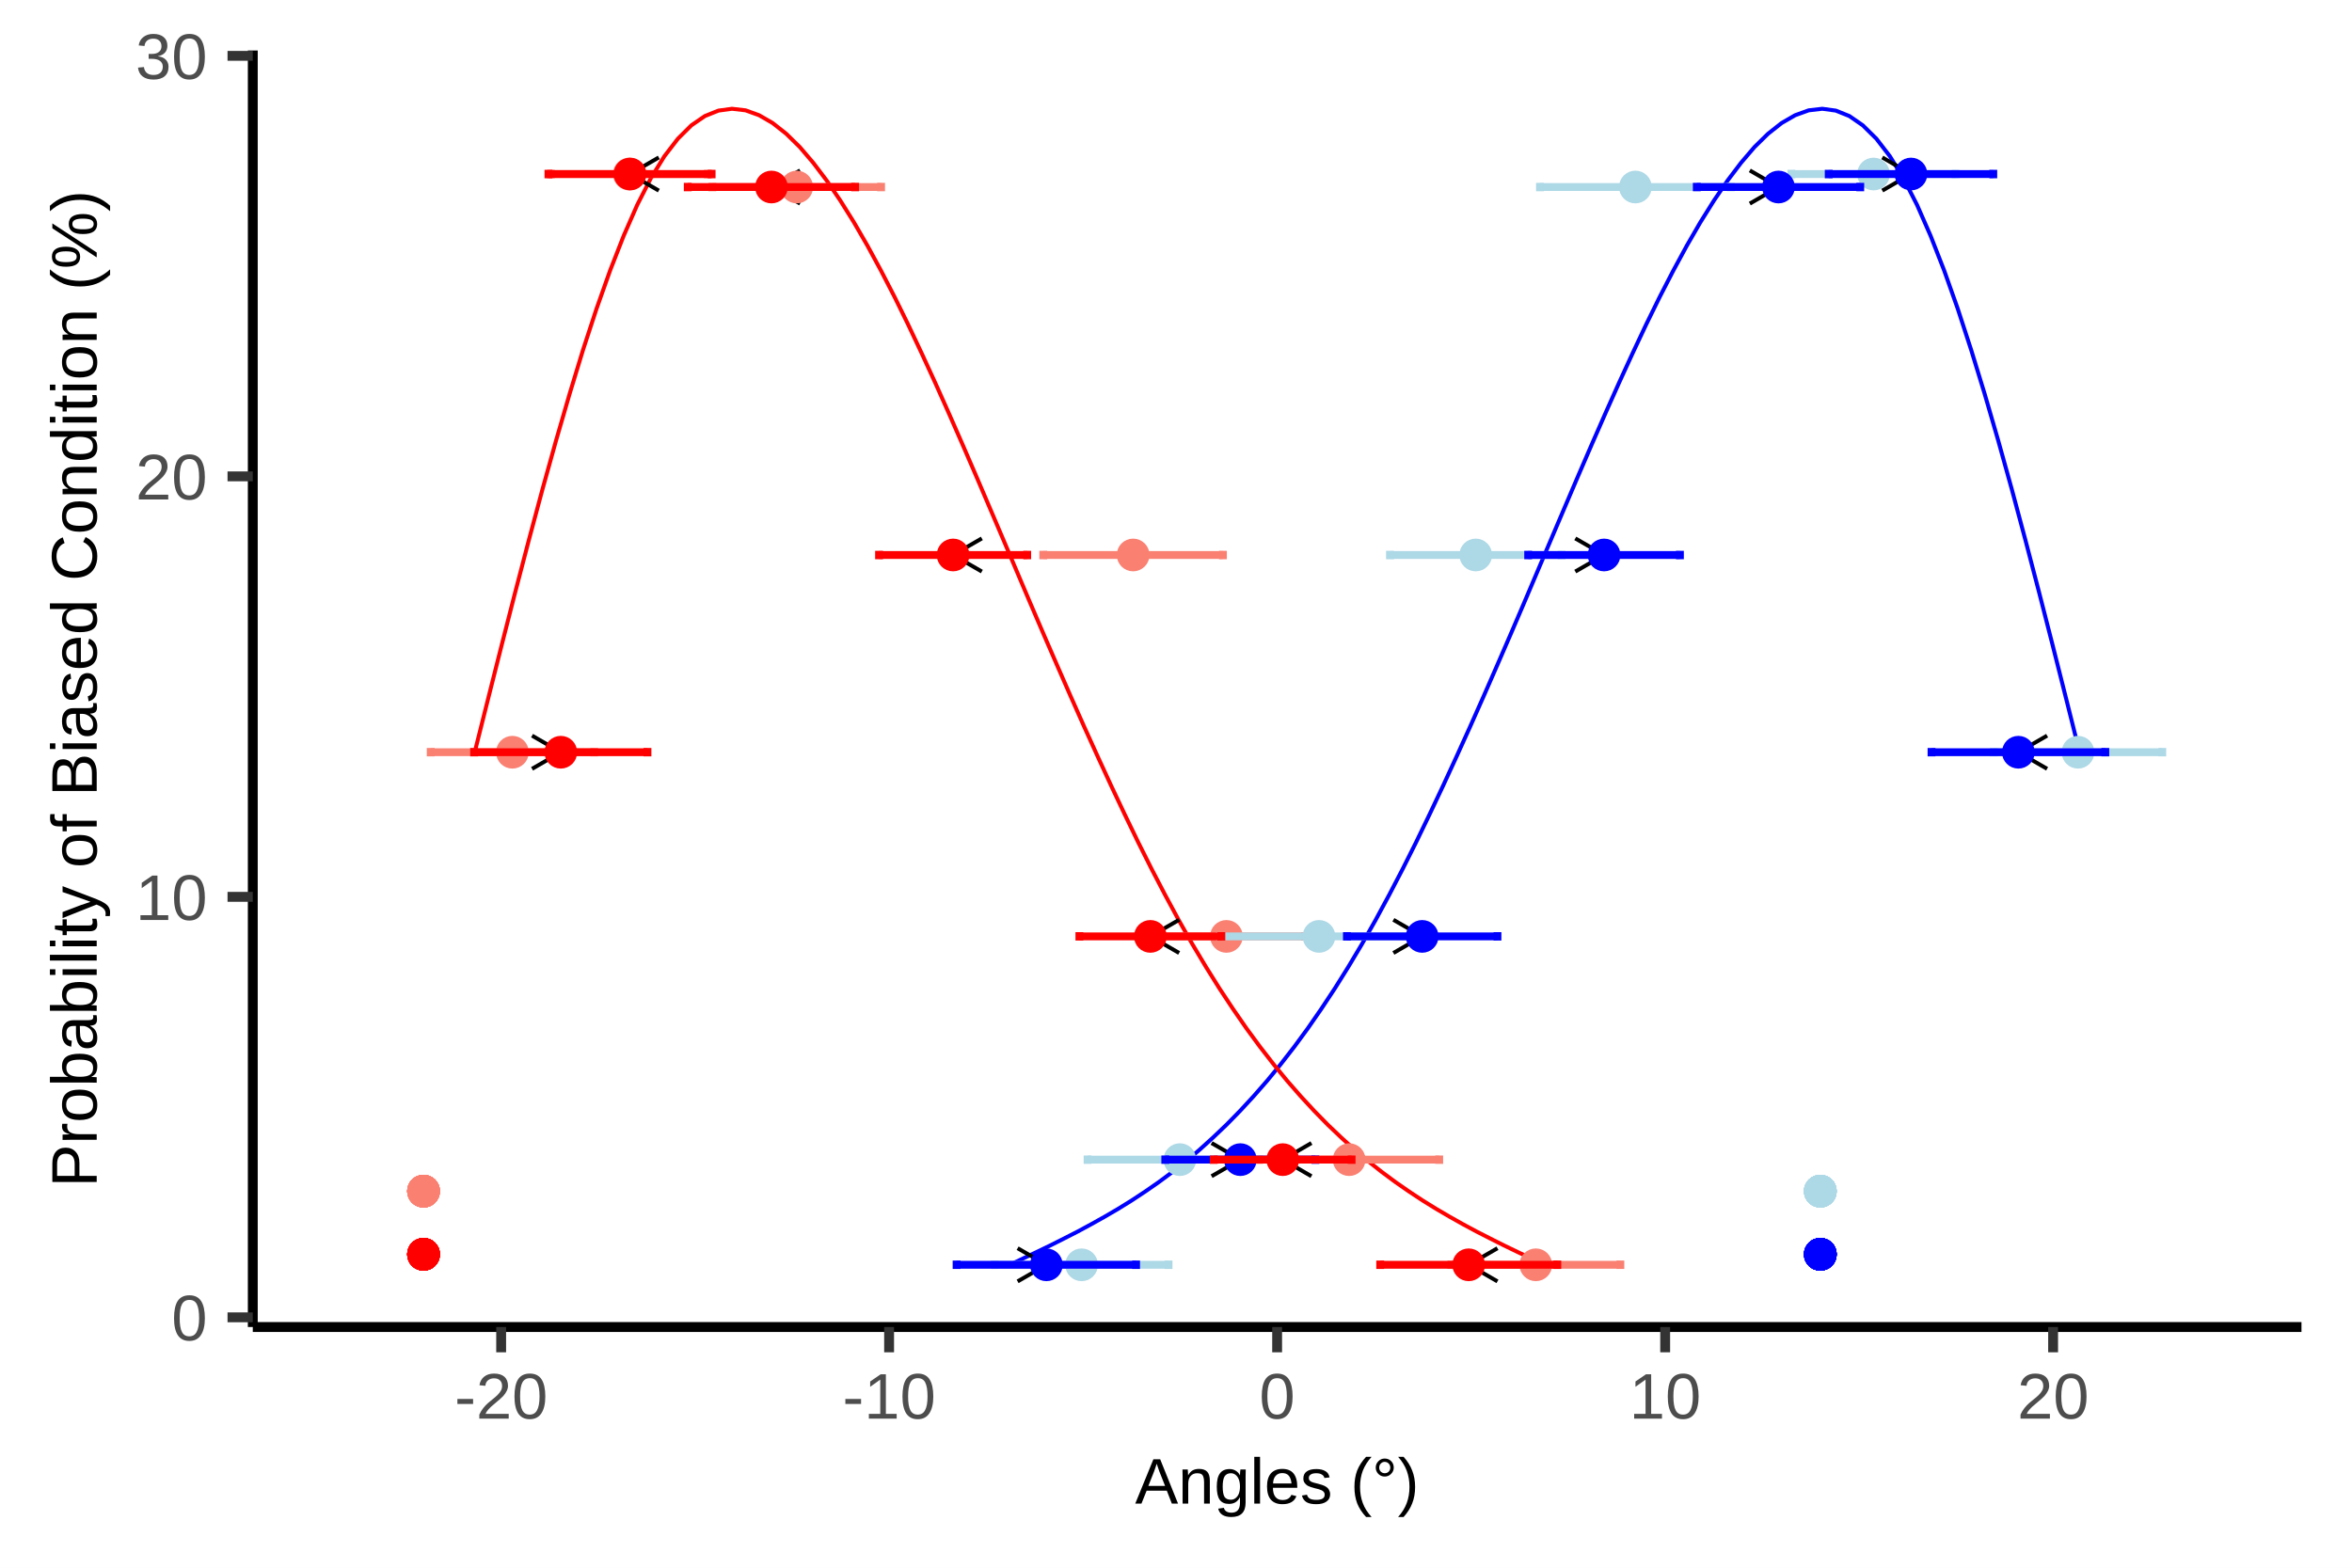
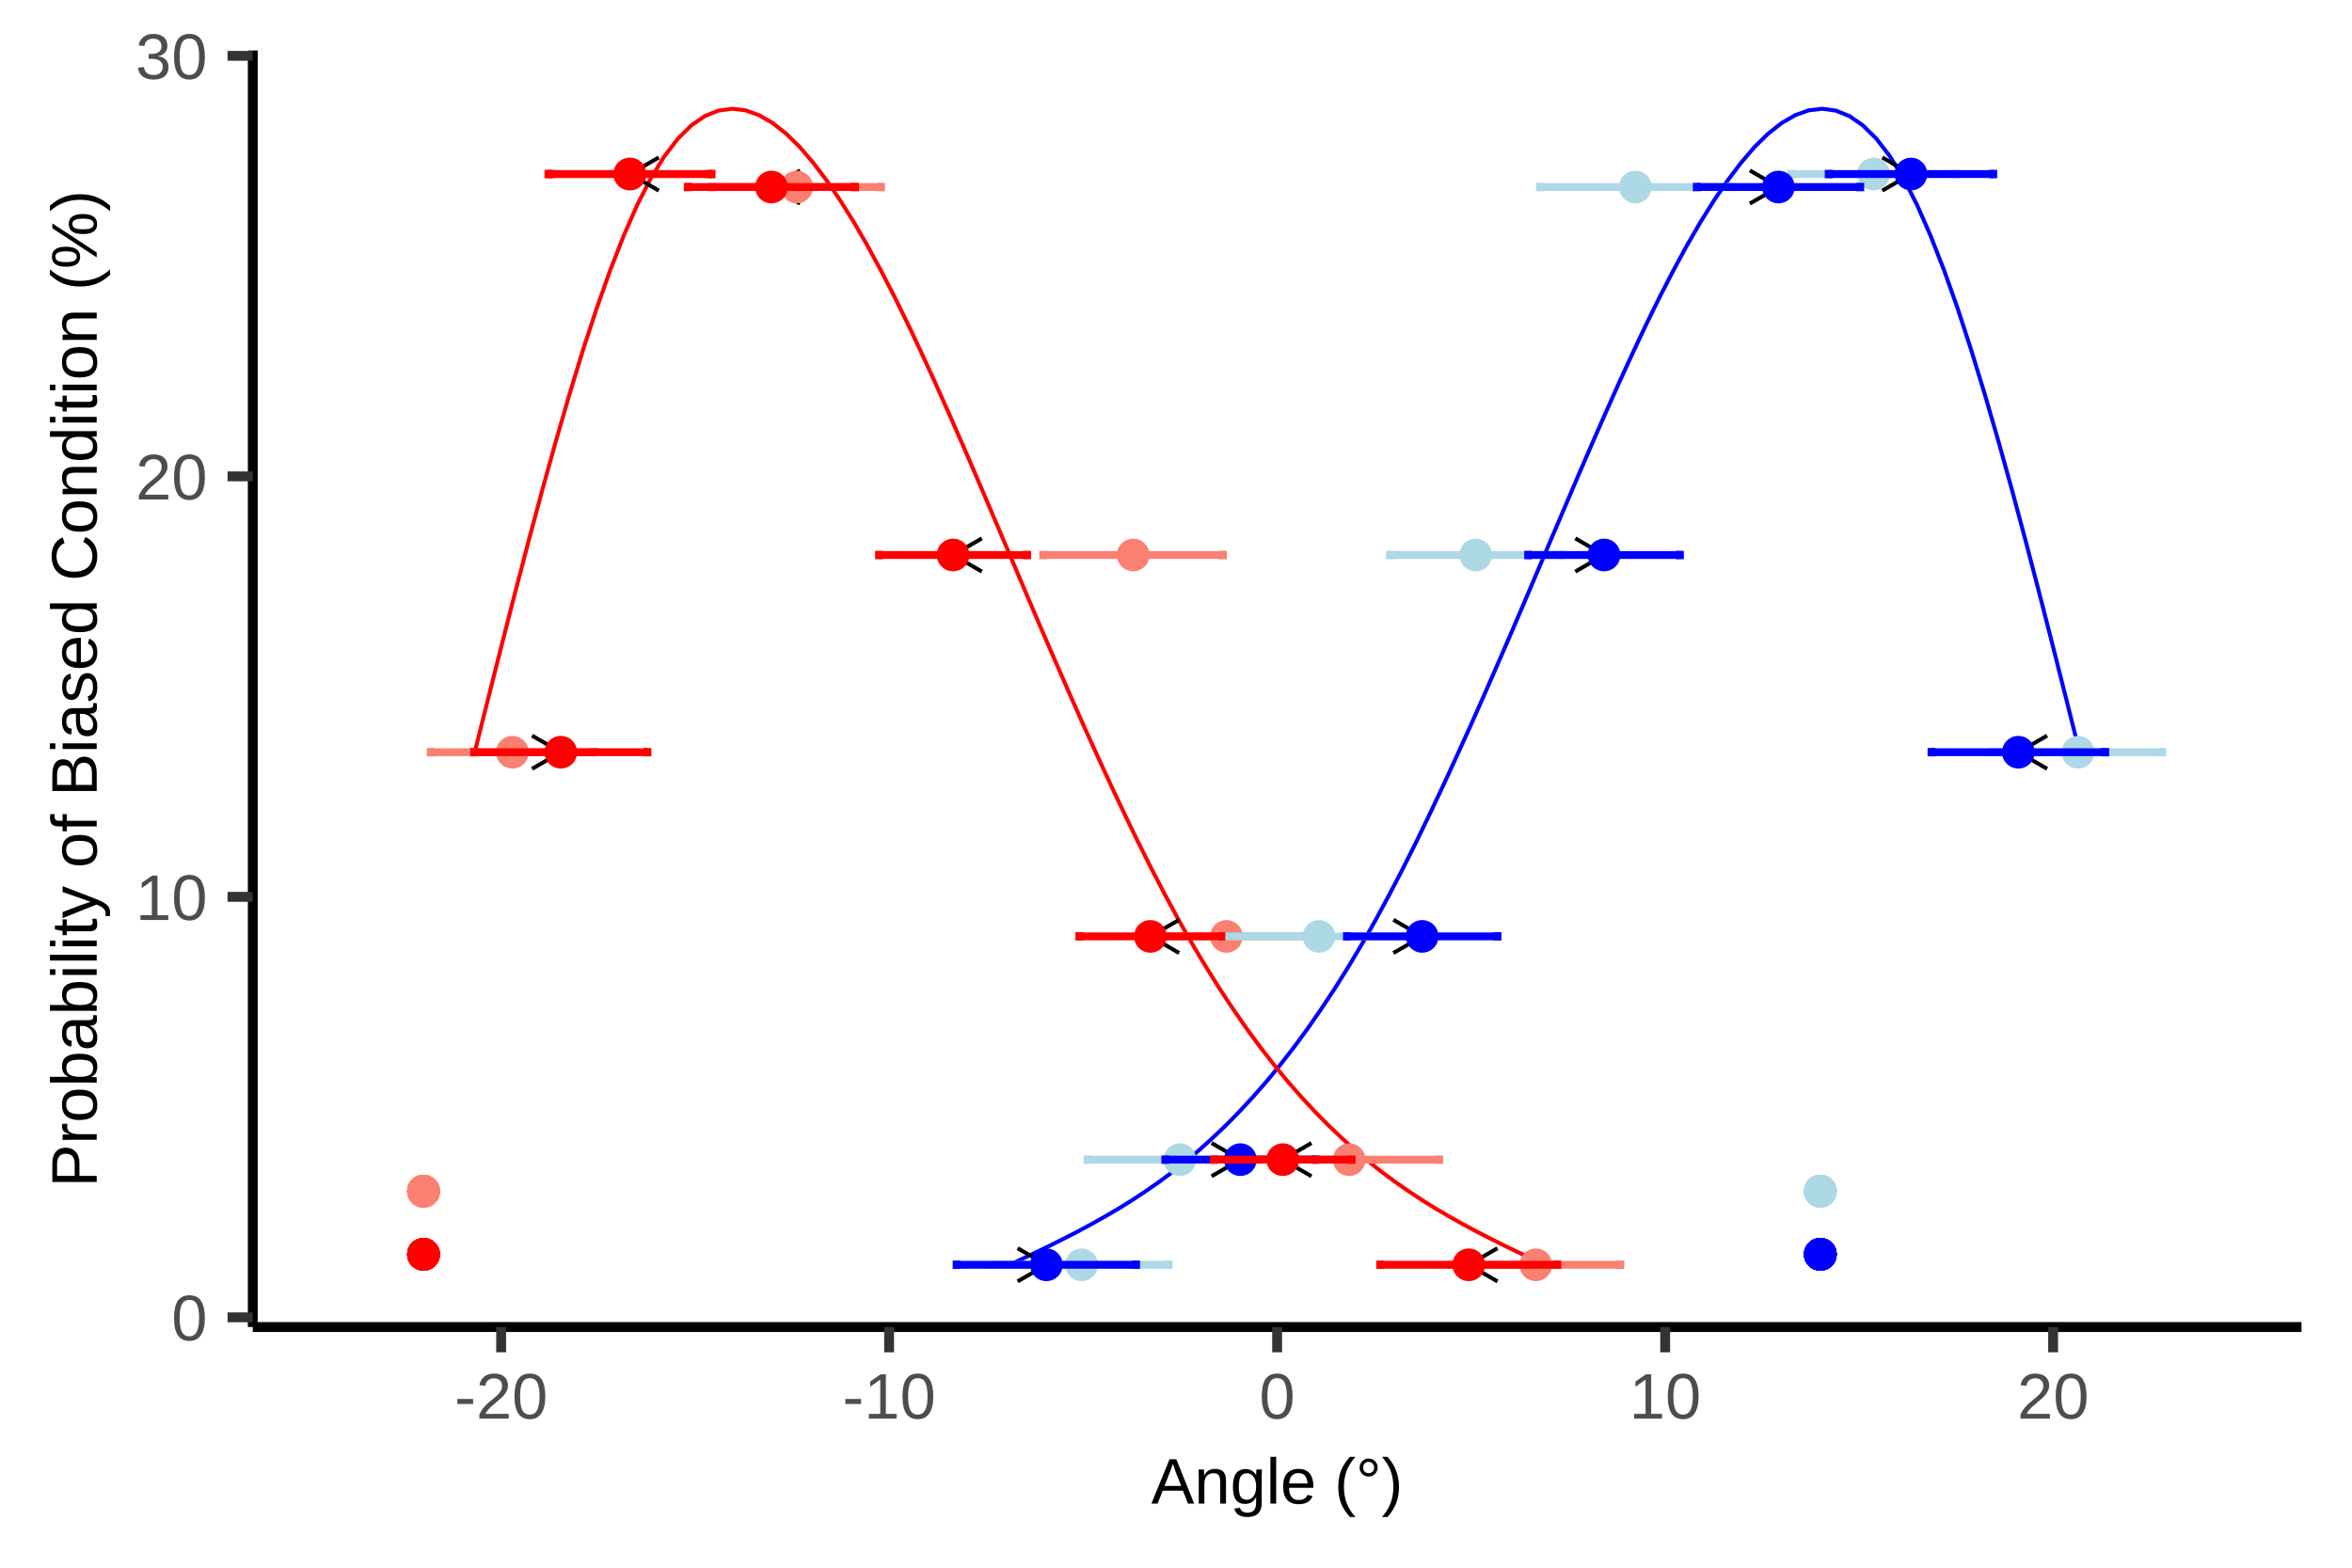
<svg xmlns="http://www.w3.org/2000/svg" class="svglite" width="255.12pt" height="170.08pt" viewBox="0 0 255.12 170.08">
  <defs>
    <style type="text/css">
    .svglite line, .svglite polyline, .svglite polygon, .svglite path, .svglite rect, .svglite circle {
      fill: none;
      stroke: #000000;
      stroke-linecap: round;
      stroke-linejoin: round;
      stroke-miterlimit: 10.00;
    }
    .svglite text {
      white-space: pre;
    }
  </style>
  </defs>
  <rect width="100%" height="100%" style="stroke: none; fill: #FFFFFF;" />
  <defs>
    <clipPath id="cpMC4wMHwyNTUuMTJ8MC4wMHwxNzAuMDg=">
      <rect x="0.00" y="0.00" width="255.12" height="170.08" />
    </clipPath>
  </defs>
  <g clip-path="url(#cpMC4wMHwyNTUuMTJ8MC4wMHwxNzAuMDg=)">
    <rect x="0.00" y="0.00" width="255.12" height="170.08" style="stroke-width: 1.07; stroke: #FFFFFF; fill: #FFFFFF;" />
  </g>
  <defs>
    <clipPath id="cpMjcuNDJ8MjQ5LjY0fDUuNDh8MTQzLjk3">
      <rect x="27.42" y="5.48" width="222.22" height="138.49" />
    </clipPath>
  </defs>
  <g clip-path="url(#cpMjcuNDJ8MjQ5LjY0fDUuNDh8MTQzLjk3)">
    <polygon points="109.53,137.19 111.00,136.50 112.47,135.80 113.94,135.08 115.41,134.35 116.88,133.60 118.34,132.81 119.81,131.99 121.28,131.12 122.75,130.21 124.22,129.25 125.69,128.22 127.16,127.13 128.63,125.97 130.09,124.73 131.56,123.41 133.03,122.00 134.50,120.51 135.97,118.92 137.44,117.23 138.91,115.45 140.38,113.56 141.85,111.56 143.31,109.45 144.78,107.22 146.25,104.88 147.72,102.41 149.19,99.82 150.66,97.11 152.13,94.28 153.60,91.35 155.06,88.33 156.53,85.22 158.00,82.04 159.47,78.79 160.94,75.48 162.41,72.13 163.88,68.73 165.35,65.31 166.81,61.86 168.28,58.41 169.75,54.95 171.22,51.51 172.69,48.11 174.16,44.76 175.63,41.48 177.10,38.27 178.56,35.17 180.03,32.19 181.50,29.33 182.97,26.63 184.44,24.09 185.91,21.73 187.38,19.57 188.85,17.63 190.31,15.93 191.78,14.48 193.25,13.33 194.72,12.47 196.19,11.95 197.66,11.77 199.13,11.97 200.60,12.56 202.06,13.57 203.53,15.02 205.00,16.93 206.47,19.32 207.94,22.21 209.41,25.55 210.88,29.31 212.35,33.45 213.81,37.94 215.28,42.73 216.75,47.78 218.22,53.07 219.69,58.54 221.16,64.17 222.63,69.91 224.10,75.73 225.57,81.58 225.57,81.64 224.10,75.78 222.63,69.96 221.16,64.22 219.69,58.59 218.22,53.11 216.75,47.83 215.28,42.78 213.81,37.99 212.35,33.50 210.88,29.36 209.41,25.60 207.94,22.26 206.47,19.38 205.00,16.98 203.53,15.07 202.06,13.62 200.60,12.61 199.13,12.02 197.66,11.82 196.19,12.00 194.72,12.52 193.25,13.38 191.78,14.54 190.31,15.98 188.85,17.68 187.38,19.63 185.91,21.79 184.44,24.14 182.97,26.68 181.50,29.38 180.03,32.24 178.56,35.22 177.10,38.32 175.63,41.53 174.16,44.81 172.69,48.16 171.22,51.57 169.75,55.01 168.28,58.46 166.81,61.92 165.35,65.36 163.88,68.79 162.41,72.18 160.94,75.53 159.47,78.84 158.00,82.09 156.53,85.27 155.06,88.38 153.60,91.40 152.13,94.33 150.66,97.16 149.19,99.87 147.72,102.47 146.25,104.93 144.78,107.28 143.31,109.50 141.85,111.61 140.38,113.60 138.91,115.49 137.44,117.28 135.97,118.97 134.50,120.56 133.03,122.05 131.56,123.46 130.09,124.78 128.63,126.02 127.16,127.19 125.69,128.28 124.22,129.30 122.75,130.26 121.28,131.17 119.81,132.04 118.34,132.86 116.88,133.64 115.41,134.40 113.94,135.13 112.47,135.84 111.00,136.55 109.53,137.25 " style="stroke-width: 0.00; stroke: none; stroke-linecap: butt; fill: #999999; fill-opacity: 0.40;" />
    <polyline points="109.53,137.19 111.00,136.50 112.47,135.80 113.94,135.08 115.41,134.35 116.88,133.60 118.34,132.81 119.81,131.99 121.28,131.12 122.75,130.21 124.22,129.25 125.69,128.22 127.16,127.13 128.63,125.97 130.09,124.73 131.56,123.41 133.03,122.00 134.50,120.51 135.97,118.92 137.44,117.23 138.91,115.45 140.38,113.56 141.85,111.56 143.31,109.45 144.78,107.22 146.25,104.88 147.72,102.41 149.19,99.82 150.66,97.11 152.13,94.28 153.60,91.35 155.06,88.33 156.53,85.22 158.00,82.04 159.47,78.79 160.94,75.48 162.41,72.13 163.88,68.73 165.35,65.31 166.81,61.86 168.28,58.41 169.75,54.95 171.22,51.51 172.69,48.11 174.16,44.76 175.63,41.48 177.10,38.27 178.56,35.17 180.03,32.19 181.50,29.33 182.97,26.63 184.44,24.09 185.91,21.73 187.38,19.57 188.85,17.63 190.31,15.93 191.78,14.48 193.25,13.33 194.72,12.47 196.19,11.95 197.66,11.77 199.13,11.97 200.60,12.56 202.06,13.57 203.53,15.02 205.00,16.93 206.47,19.32 207.94,22.21 209.41,25.55 210.88,29.31 212.35,33.45 213.81,37.94 215.28,42.73 216.75,47.78 218.22,53.07 219.69,58.54 221.16,64.17 222.63,69.91 224.10,75.73 225.57,81.58 " style="stroke-width: 0.43; stroke: none; stroke-linecap: butt;" />
    <polyline points="225.57,81.64 224.10,75.78 222.63,69.96 221.16,64.22 219.69,58.59 218.22,53.11 216.75,47.83 215.28,42.78 213.81,37.99 212.35,33.50 210.88,29.36 209.41,25.60 207.94,22.26 206.47,19.38 205.00,16.98 203.53,15.07 202.06,13.62 200.60,12.61 199.13,12.02 197.66,11.82 196.19,12.00 194.72,12.52 193.25,13.38 191.78,14.54 190.31,15.98 188.85,17.68 187.38,19.63 185.91,21.79 184.44,24.14 182.97,26.68 181.50,29.38 180.03,32.24 178.56,35.22 177.10,38.32 175.63,41.53 174.16,44.81 172.69,48.16 171.22,51.57 169.75,55.01 168.28,58.46 166.81,61.92 165.35,65.36 163.88,68.79 162.41,72.18 160.94,75.53 159.47,78.84 158.00,82.09 156.53,85.27 155.06,88.38 153.60,91.40 152.13,94.33 150.66,97.16 149.19,99.87 147.72,102.47 146.25,104.93 144.78,107.28 143.31,109.50 141.85,111.61 140.38,113.60 138.91,115.49 137.44,117.28 135.97,118.97 134.50,120.56 133.03,122.05 131.56,123.46 130.09,124.78 128.63,126.02 127.16,127.19 125.69,128.28 124.22,129.30 122.75,130.26 121.28,131.17 119.81,132.04 118.34,132.86 116.88,133.64 115.41,134.40 113.94,135.13 112.47,135.84 111.00,136.55 109.53,137.25 " style="stroke-width: 0.43; stroke: none; stroke-linecap: butt;" />
    <polyline points="109.53,137.22 111.00,136.52 112.47,135.82 113.94,135.11 115.41,134.37 116.88,133.62 118.34,132.83 119.81,132.01 121.28,131.15 122.75,130.24 124.22,129.27 125.69,128.25 127.16,127.16 128.63,126.00 130.09,124.76 131.56,123.43 133.03,122.03 134.50,120.53 135.97,118.94 137.44,117.26 138.91,115.47 140.38,113.58 141.85,111.58 143.31,109.47 144.78,107.25 146.25,104.90 147.72,102.44 149.19,99.85 150.66,97.13 152.13,94.31 153.60,91.38 155.06,88.36 156.53,85.25 158.00,82.06 159.47,78.82 160.94,75.51 162.41,72.15 163.88,68.76 165.35,65.33 166.81,61.89 168.28,58.43 169.75,54.98 171.22,51.54 172.69,48.14 174.16,44.79 175.63,41.50 177.10,38.30 178.56,35.20 180.03,32.21 181.50,29.36 182.97,26.65 184.44,24.11 185.91,21.76 187.38,19.60 188.85,17.66 190.31,15.95 191.78,14.51 193.25,13.35 194.72,12.50 196.19,11.97 197.66,11.80 199.13,12.00 200.60,12.59 202.06,13.60 203.53,15.05 205.00,16.96 206.47,19.35 207.94,22.23 209.41,25.58 210.88,29.34 212.35,33.48 213.81,37.96 215.28,42.75 216.75,47.81 218.22,53.09 219.69,58.57 221.16,64.19 222.63,69.93 224.10,75.75 225.57,81.61 " style="stroke-width: 0.43; stroke: #0000FF; stroke-linecap: butt;" />
    <polygon points="51.49,81.58 52.96,75.73 54.43,69.91 55.90,64.17 57.37,58.54 58.84,53.07 60.31,47.78 61.78,42.73 63.24,37.94 64.71,33.45 66.18,29.31 67.65,25.55 69.12,22.21 70.59,19.32 72.06,16.93 73.53,15.02 74.99,13.57 76.46,12.56 77.93,11.97 79.40,11.77 80.87,11.95 82.34,12.47 83.81,13.33 85.28,14.48 86.75,15.93 88.21,17.63 89.68,19.57 91.15,21.73 92.62,24.09 94.09,26.63 95.56,29.33 97.03,32.19 98.50,35.17 99.96,38.27 101.43,41.48 102.90,44.76 104.37,48.11 105.84,51.51 107.31,54.95 108.78,58.41 110.25,61.86 111.71,65.31 113.18,68.73 114.65,72.13 116.12,75.48 117.59,78.79 119.06,82.04 120.53,85.22 122.00,88.33 123.46,91.35 124.93,94.28 126.40,97.11 127.87,99.82 129.34,102.41 130.81,104.88 132.28,107.22 133.75,109.45 135.21,111.56 136.68,113.56 138.15,115.45 139.62,117.23 141.09,118.92 142.56,120.51 144.03,122.00 145.50,123.41 146.96,124.73 148.43,125.97 149.90,127.13 151.37,128.22 152.84,129.25 154.31,130.21 155.78,131.12 157.25,131.99 158.71,132.81 160.18,133.60 161.65,134.35 163.12,135.08 164.59,135.80 166.06,136.50 167.53,137.19 167.53,137.25 166.06,136.55 164.59,135.84 163.12,135.13 161.65,134.40 160.18,133.64 158.71,132.86 157.25,132.04 155.78,131.17 154.31,130.26 152.84,129.30 151.37,128.28 149.90,127.19 148.43,126.02 146.96,124.78 145.50,123.46 144.03,122.05 142.56,120.56 141.09,118.97 139.62,117.28 138.15,115.49 136.68,113.60 135.21,111.61 133.75,109.50 132.28,107.28 130.81,104.93 129.34,102.47 127.87,99.87 126.40,97.16 124.93,94.33 123.46,91.40 122.00,88.38 120.53,85.27 119.06,82.09 117.59,78.84 116.12,75.53 114.65,72.18 113.18,68.79 111.71,65.36 110.25,61.92 108.78,58.46 107.31,55.01 105.84,51.57 104.37,48.16 102.90,44.81 101.43,41.53 99.96,38.32 98.50,35.22 97.03,32.24 95.56,29.38 94.09,26.68 92.62,24.14 91.15,21.79 89.68,19.63 88.21,17.68 86.75,15.98 85.28,14.54 83.81,13.38 82.34,12.52 80.87,12.00 79.40,11.82 77.93,12.02 76.46,12.61 74.99,13.62 73.53,15.07 72.06,16.98 70.59,19.38 69.12,22.26 67.65,25.60 66.18,29.36 64.71,33.50 63.24,37.99 61.78,42.78 60.31,47.83 58.84,53.11 57.37,58.59 55.90,64.22 54.43,69.96 52.96,75.78 51.49,81.64 " style="stroke-width: 0.00; stroke: none; stroke-linecap: butt; fill: #999999; fill-opacity: 0.40;" />
    <polyline points="51.49,81.58 52.96,75.73 54.43,69.91 55.90,64.17 57.37,58.54 58.84,53.07 60.31,47.78 61.78,42.73 63.24,37.94 64.71,33.45 66.18,29.31 67.65,25.55 69.12,22.21 70.59,19.32 72.06,16.93 73.53,15.02 74.99,13.57 76.46,12.56 77.93,11.97 79.40,11.77 80.87,11.95 82.34,12.47 83.81,13.33 85.28,14.48 86.75,15.93 88.21,17.63 89.68,19.57 91.15,21.73 92.62,24.09 94.09,26.63 95.56,29.33 97.03,32.19 98.50,35.17 99.96,38.27 101.43,41.48 102.90,44.76 104.37,48.11 105.84,51.51 107.31,54.95 108.78,58.41 110.25,61.86 111.71,65.31 113.18,68.73 114.65,72.13 116.12,75.48 117.59,78.79 119.06,82.04 120.53,85.22 122.00,88.33 123.46,91.35 124.93,94.28 126.40,97.11 127.87,99.82 129.34,102.41 130.81,104.88 132.28,107.22 133.75,109.45 135.21,111.56 136.68,113.56 138.15,115.45 139.62,117.23 141.09,118.92 142.56,120.51 144.03,122.00 145.50,123.41 146.96,124.73 148.43,125.97 149.90,127.13 151.37,128.22 152.84,129.25 154.31,130.21 155.78,131.12 157.25,131.99 158.71,132.81 160.18,133.60 161.65,134.35 163.12,135.08 164.59,135.80 166.06,136.50 167.53,137.19 " style="stroke-width: 0.43; stroke: none; stroke-linecap: butt;" />
    <polyline points="167.53,137.25 166.06,136.55 164.59,135.84 163.12,135.13 161.65,134.40 160.18,133.64 158.71,132.86 157.25,132.04 155.78,131.17 154.31,130.26 152.84,129.30 151.37,128.28 149.90,127.19 148.43,126.02 146.96,124.78 145.50,123.46 144.03,122.05 142.56,120.56 141.09,118.97 139.62,117.28 138.15,115.49 136.68,113.60 135.21,111.61 133.75,109.50 132.28,107.28 130.81,104.93 129.34,102.47 127.87,99.87 126.40,97.16 124.93,94.33 123.46,91.40 122.00,88.38 120.53,85.27 119.06,82.09 117.59,78.84 116.12,75.53 114.65,72.18 113.18,68.79 111.71,65.36 110.25,61.92 108.78,58.46 107.31,55.01 105.84,51.57 104.37,48.16 102.90,44.81 101.43,41.53 99.96,38.32 98.50,35.22 97.03,32.24 95.56,29.38 94.09,26.68 92.62,24.14 91.15,21.79 89.68,19.63 88.21,17.68 86.75,15.98 85.28,14.54 83.81,13.38 82.34,12.52 80.87,12.00 79.40,11.82 77.93,12.02 76.46,12.61 74.99,13.62 73.53,15.07 72.06,16.98 70.59,19.38 69.12,22.26 67.65,25.60 66.18,29.36 64.71,33.50 63.24,37.99 61.78,42.78 60.31,47.83 58.84,53.11 57.37,58.59 55.90,64.22 54.43,69.96 52.96,75.78 51.49,81.64 " style="stroke-width: 0.43; stroke: none; stroke-linecap: butt;" />
    <polyline points="51.49,81.61 52.96,75.75 54.43,69.93 55.90,64.19 57.37,58.57 58.84,53.09 60.31,47.81 61.78,42.75 63.24,37.96 64.71,33.48 66.18,29.34 67.65,25.58 69.12,22.23 70.59,19.35 72.06,16.96 73.53,15.05 74.99,13.60 76.46,12.59 77.93,12.00 79.40,11.80 80.87,11.97 82.34,12.50 83.81,13.35 85.28,14.51 86.75,15.95 88.21,17.66 89.68,19.60 91.15,21.76 92.62,24.11 94.09,26.65 95.56,29.36 97.03,32.21 98.50,35.20 99.96,38.30 101.43,41.50 102.90,44.79 104.37,48.14 105.84,51.54 107.31,54.98 108.78,58.43 110.25,61.89 111.71,65.33 113.18,68.76 114.65,72.15 116.12,75.51 117.59,78.82 119.06,82.06 120.53,85.25 122.00,88.36 123.46,91.38 124.93,94.31 126.40,97.13 127.87,99.85 129.34,102.44 130.81,104.90 132.28,107.25 133.75,109.47 135.21,111.58 136.68,113.58 138.15,115.47 139.62,117.26 141.09,118.94 142.56,120.53 144.03,122.03 145.50,123.43 146.96,124.76 148.43,126.00 149.90,127.16 151.37,128.25 152.84,129.27 154.31,130.24 155.78,131.15 157.25,132.01 158.71,132.83 160.18,133.62 161.65,134.37 163.12,135.11 164.59,135.82 166.06,136.52 167.53,137.22 " style="stroke-width: 0.43; stroke: #FF0000; stroke-linecap: butt;" />
    <line x1="167.53" y1="137.22" x2="159.31" y2="137.22" style="stroke-width: 0.43; stroke-linecap: butt;" />
    <polyline points="162.43,135.42 159.31,137.22 162.43,139.02 " style="stroke-width: 0.43; stroke-linecap: butt;" />
    <line x1="51.49" y1="81.61" x2="60.83" y2="81.61" style="stroke-width: 0.43; stroke-linecap: butt;" />
    <polyline points="57.71,83.41 60.83,81.61 57.71,79.81 " style="stroke-width: 0.43; stroke-linecap: butt;" />
    <line x1="109.53" y1="60.21" x2="103.38" y2="60.21" style="stroke-width: 0.43; stroke-linecap: butt;" />
    <polyline points="106.50,58.41 103.38,60.21 106.50,62.01 " style="stroke-width: 0.43; stroke-linecap: butt;" />
    <line x1="90.17" y1="20.29" x2="83.68" y2="20.29" style="stroke-width: 0.43; stroke-linecap: butt;" />
    <polyline points="86.79,18.49 83.68,20.29 86.79,22.09 " style="stroke-width: 0.43; stroke-linecap: butt;" />
    <line x1="70.85" y1="18.88" x2="68.34" y2="18.88" style="stroke-width: 0.43; stroke-linecap: butt;" />
    <polyline points="71.46,17.08 68.34,18.88 71.46,20.68 " style="stroke-width: 0.43; stroke-linecap: butt;" />
    <line x1="148.21" y1="125.81" x2="139.14" y2="125.81" style="stroke-width: 0.43; stroke-linecap: butt;" />
    <polyline points="142.25,124.01 139.14,125.81 142.25,127.61 " style="stroke-width: 0.43; stroke-linecap: butt;" />
    <line x1="128.85" y1="101.59" x2="124.78" y2="101.59" style="stroke-width: 0.43; stroke-linecap: butt;" />
    <polyline points="127.90,99.79 124.78,101.59 127.90,103.39 " style="stroke-width: 0.43; stroke-linecap: butt;" />
    <line x1="109.53" y1="137.22" x2="113.50" y2="137.22" style="stroke-width: 0.43; stroke-linecap: butt;" />
    <polyline points="110.38,139.02 113.50,137.22 110.38,135.42 " style="stroke-width: 0.43; stroke-linecap: butt;" />
    <line x1="225.57" y1="81.61" x2="218.93" y2="81.61" style="stroke-width: 0.43; stroke-linecap: butt;" />
    <polyline points="222.05,79.81 218.93,81.61 222.05,83.41 " style="stroke-width: 0.43; stroke-linecap: butt;" />
    <line x1="167.53" y1="60.21" x2="173.99" y2="60.21" style="stroke-width: 0.43; stroke-linecap: butt;" />
    <polyline points="170.87,62.01 173.99,60.21 170.87,58.41 " style="stroke-width: 0.43; stroke-linecap: butt;" />
    <line x1="186.89" y1="20.29" x2="192.91" y2="20.29" style="stroke-width: 0.43; stroke-linecap: butt;" />
    <polyline points="189.80,22.09 192.91,20.29 189.80,18.49 " style="stroke-width: 0.43; stroke-linecap: butt;" />
    <line x1="206.21" y1="18.88" x2="207.28" y2="18.88" style="stroke-width: 0.43; stroke-linecap: butt;" />
    <polyline points="204.17,20.68 207.28,18.88 204.17,17.08 " style="stroke-width: 0.43; stroke-linecap: butt;" />
    <line x1="128.85" y1="125.81" x2="134.54" y2="125.81" style="stroke-width: 0.43; stroke-linecap: butt;" />
    <polyline points="131.42,127.61 134.54,125.81 131.42,124.01 " style="stroke-width: 0.43; stroke-linecap: butt;" />
    <line x1="148.21" y1="101.59" x2="154.26" y2="101.59" style="stroke-width: 0.43; stroke-linecap: butt;" />
    <polyline points="151.14,103.39 154.26,101.59 151.14,99.79 " style="stroke-width: 0.43; stroke-linecap: butt;" />
    <circle cx="55.58" cy="81.61" r="1.42" style="stroke-width: 0.71; stroke: #FA8072; fill: #FA8072;" />
    <circle cx="68.26" cy="18.88" r="1.42" style="stroke-width: 0.71; stroke: #FA8072; fill: #FA8072;" />
    <circle cx="86.42" cy="20.29" r="1.42" style="stroke-width: 0.71; stroke: #FA8072; fill: #FA8072;" />
    <circle cx="122.91" cy="60.21" r="1.42" style="stroke-width: 0.71; stroke: #FA8072; fill: #FA8072;" />
    <circle cx="133.03" cy="101.59" r="1.42" style="stroke-width: 0.71; stroke: #FA8072; fill: #FA8072;" />
    <circle cx="146.34" cy="125.81" r="1.42" style="stroke-width: 0.71; stroke: #FA8072; fill: #FA8072;" />
    <circle cx="166.59" cy="137.22" r="1.42" style="stroke-width: 0.71; stroke: #FA8072; fill: #FA8072;" />
    <polyline points="64.45,82.06 64.45,81.15 " style="stroke-width: 0.85; stroke: #FA8072; stroke-linecap: butt;" />
    <polyline points="64.45,81.61 46.72,81.61 " style="stroke-width: 0.85; stroke: #FA8072; stroke-linecap: butt;" />
    <polyline points="46.72,82.06 46.72,81.15 " style="stroke-width: 0.85; stroke: #FA8072; stroke-linecap: butt;" />
    <polyline points="76.78,19.34 76.78,18.42 " style="stroke-width: 0.85; stroke: #FA8072; stroke-linecap: butt;" />
    <polyline points="76.78,18.88 59.75,18.88 " style="stroke-width: 0.85; stroke: #FA8072; stroke-linecap: butt;" />
    <polyline points="59.75,19.34 59.75,18.42 " style="stroke-width: 0.85; stroke: #FA8072; stroke-linecap: butt;" />
    <polyline points="95.57,20.75 95.57,19.84 " style="stroke-width: 0.85; stroke: #FA8072; stroke-linecap: butt;" />
    <polyline points="95.57,20.29 77.27,20.29 " style="stroke-width: 0.85; stroke: #FA8072; stroke-linecap: butt;" />
    <polyline points="77.27,20.75 77.27,19.84 " style="stroke-width: 0.85; stroke: #FA8072; stroke-linecap: butt;" />
    <polyline points="132.65,60.67 132.65,59.76 " style="stroke-width: 0.85; stroke: #FA8072; stroke-linecap: butt;" />
    <polyline points="132.65,60.21 113.16,60.21 " style="stroke-width: 0.85; stroke: #FA8072; stroke-linecap: butt;" />
    <polyline points="113.16,60.67 113.16,59.76 " style="stroke-width: 0.85; stroke: #FA8072; stroke-linecap: butt;" />
    <polyline points="141.56,102.04 141.56,101.13 " style="stroke-width: 0.85; stroke: #FA8072; stroke-linecap: butt;" />
    <polyline points="141.56,101.59 124.51,101.59 " style="stroke-width: 0.85; stroke: #FA8072; stroke-linecap: butt;" />
    <polyline points="124.51,102.04 124.51,101.13 " style="stroke-width: 0.85; stroke: #FA8072; stroke-linecap: butt;" />
    <polyline points="156.11,126.27 156.11,125.36 " style="stroke-width: 0.85; stroke: #FA8072; stroke-linecap: butt;" />
    <polyline points="156.11,125.81 136.57,125.81 " style="stroke-width: 0.85; stroke: #FA8072; stroke-linecap: butt;" />
    <polyline points="136.57,126.27 136.57,125.36 " style="stroke-width: 0.85; stroke: #FA8072; stroke-linecap: butt;" />
    <polyline points="175.76,137.67 175.76,136.76 " style="stroke-width: 0.85; stroke: #FA8072; stroke-linecap: butt;" />
    <polyline points="175.76,137.22 157.43,137.22 " style="stroke-width: 0.85; stroke: #FA8072; stroke-linecap: butt;" />
    <polyline points="157.43,137.67 157.43,136.76 " style="stroke-width: 0.85; stroke: #FA8072; stroke-linecap: butt;" />
    <circle cx="117.32" cy="137.22" r="1.42" style="stroke-width: 0.71; stroke: #ADD8E6; fill: #ADD8E6;" />
    <circle cx="127.98" cy="125.81" r="1.42" style="stroke-width: 0.71; stroke: #ADD8E6; fill: #ADD8E6;" />
    <circle cx="143.07" cy="101.59" r="1.42" style="stroke-width: 0.71; stroke: #ADD8E6; fill: #ADD8E6;" />
    <circle cx="160.07" cy="60.21" r="1.42" style="stroke-width: 0.71; stroke: #ADD8E6; fill: #ADD8E6;" />
    <circle cx="177.39" cy="20.29" r="1.42" style="stroke-width: 0.71; stroke: #ADD8E6; fill: #ADD8E6;" />
    <circle cx="203.22" cy="18.88" r="1.42" style="stroke-width: 0.71; stroke: #ADD8E6; fill: #ADD8E6;" />
    <circle cx="225.40" cy="81.61" r="1.42" style="stroke-width: 0.71; stroke: #ADD8E6; fill: #ADD8E6;" />
    <polyline points="126.75,137.67 126.75,136.76 " style="stroke-width: 0.85; stroke: #ADD8E6; stroke-linecap: butt;" />
    <polyline points="126.75,137.22 107.90,137.22 " style="stroke-width: 0.85; stroke: #ADD8E6; stroke-linecap: butt;" />
    <polyline points="107.90,137.67 107.90,136.76 " style="stroke-width: 0.85; stroke: #ADD8E6; stroke-linecap: butt;" />
    <polyline points="138.00,126.27 138.00,125.36 " style="stroke-width: 0.85; stroke: #ADD8E6; stroke-linecap: butt;" />
    <polyline points="138.00,125.81 117.97,125.81 " style="stroke-width: 0.85; stroke: #ADD8E6; stroke-linecap: butt;" />
    <polyline points="117.97,126.27 117.97,125.36 " style="stroke-width: 0.85; stroke: #ADD8E6; stroke-linecap: butt;" />
    <polyline points="153.86,102.04 153.86,101.13 " style="stroke-width: 0.85; stroke: #ADD8E6; stroke-linecap: butt;" />
    <polyline points="153.86,101.59 132.28,101.59 " style="stroke-width: 0.85; stroke: #ADD8E6; stroke-linecap: butt;" />
    <polyline points="132.28,102.04 132.28,101.13 " style="stroke-width: 0.85; stroke: #ADD8E6; stroke-linecap: butt;" />
    <polyline points="169.38,60.67 169.38,59.76 " style="stroke-width: 0.85; stroke: #ADD8E6; stroke-linecap: butt;" />
    <polyline points="169.38,60.21 150.77,60.21 " style="stroke-width: 0.85; stroke: #ADD8E6; stroke-linecap: butt;" />
    <polyline points="150.77,60.67 150.77,59.76 " style="stroke-width: 0.85; stroke: #ADD8E6; stroke-linecap: butt;" />
    <polyline points="187.74,20.75 187.74,19.84 " style="stroke-width: 0.85; stroke: #ADD8E6; stroke-linecap: butt;" />
    <polyline points="187.74,20.29 167.04,20.29 " style="stroke-width: 0.85; stroke: #ADD8E6; stroke-linecap: butt;" />
    <polyline points="167.04,20.75 167.04,19.84 " style="stroke-width: 0.85; stroke: #ADD8E6; stroke-linecap: butt;" />
    <polyline points="212.12,19.34 212.12,18.42 " style="stroke-width: 0.85; stroke: #ADD8E6; stroke-linecap: butt;" />
    <polyline points="212.12,18.88 194.31,18.88 " style="stroke-width: 0.85; stroke: #ADD8E6; stroke-linecap: butt;" />
    <polyline points="194.31,19.34 194.31,18.42 " style="stroke-width: 0.85; stroke: #ADD8E6; stroke-linecap: butt;" />
    <polyline points="234.54,82.06 234.54,81.15 " style="stroke-width: 0.85; stroke: #ADD8E6; stroke-linecap: butt;" />
    <polyline points="234.54,81.61 216.26,81.61 " style="stroke-width: 0.85; stroke: #ADD8E6; stroke-linecap: butt;" />
    <polyline points="216.26,82.06 216.26,81.15 " style="stroke-width: 0.85; stroke: #ADD8E6; stroke-linecap: butt;" />
    <circle cx="113.50" cy="137.22" r="1.42" style="stroke-width: 0.71; stroke: #0000FF; fill: #0000FF;" />
    <circle cx="134.54" cy="125.81" r="1.42" style="stroke-width: 0.71; stroke: #0000FF; fill: #0000FF;" />
    <circle cx="154.26" cy="101.59" r="1.42" style="stroke-width: 0.71; stroke: #0000FF; fill: #0000FF;" />
    <circle cx="173.99" cy="60.21" r="1.42" style="stroke-width: 0.71; stroke: #0000FF; fill: #0000FF;" />
    <circle cx="192.91" cy="20.29" r="1.42" style="stroke-width: 0.71; stroke: #0000FF; fill: #0000FF;" />
    <circle cx="207.28" cy="18.88" r="1.42" style="stroke-width: 0.71; stroke: #0000FF; fill: #0000FF;" />
    <circle cx="218.93" cy="81.61" r="1.42" style="stroke-width: 0.71; stroke: #0000FF; fill: #0000FF;" />
    <polyline points="123.23,137.67 123.23,136.76 " style="stroke-width: 0.85; stroke: #0000FF; stroke-linecap: butt;" />
    <polyline points="123.23,137.22 103.76,137.22 " style="stroke-width: 0.85; stroke: #0000FF; stroke-linecap: butt;" />
    <polyline points="103.76,137.67 103.76,136.76 " style="stroke-width: 0.85; stroke: #0000FF; stroke-linecap: butt;" />
    <polyline points="142.68,126.27 142.68,125.36 " style="stroke-width: 0.85; stroke: #0000FF; stroke-linecap: butt;" />
    <polyline points="142.68,125.81 126.40,125.81 " style="stroke-width: 0.85; stroke: #0000FF; stroke-linecap: butt;" />
    <polyline points="126.40,126.27 126.40,125.36 " style="stroke-width: 0.85; stroke: #0000FF; stroke-linecap: butt;" />
    <polyline points="162.43,102.04 162.43,101.13 " style="stroke-width: 0.85; stroke: #0000FF; stroke-linecap: butt;" />
    <polyline points="162.43,101.59 146.10,101.59 " style="stroke-width: 0.85; stroke: #0000FF; stroke-linecap: butt;" />
    <polyline points="146.10,102.04 146.10,101.13 " style="stroke-width: 0.85; stroke: #0000FF; stroke-linecap: butt;" />
    <polyline points="182.22,60.67 182.22,59.76 " style="stroke-width: 0.85; stroke: #0000FF; stroke-linecap: butt;" />
    <polyline points="182.22,60.21 165.76,60.21 " style="stroke-width: 0.85; stroke: #0000FF; stroke-linecap: butt;" />
    <polyline points="165.76,60.67 165.76,59.76 " style="stroke-width: 0.85; stroke: #0000FF; stroke-linecap: butt;" />
    <polyline points="201.78,20.75 201.78,19.84 " style="stroke-width: 0.85; stroke: #0000FF; stroke-linecap: butt;" />
    <polyline points="201.78,20.29 184.05,20.29 " style="stroke-width: 0.85; stroke: #0000FF; stroke-linecap: butt;" />
    <polyline points="184.05,20.75 184.05,19.84 " style="stroke-width: 0.85; stroke: #0000FF; stroke-linecap: butt;" />
    <polyline points="216.21,19.34 216.21,18.42 " style="stroke-width: 0.85; stroke: #0000FF; stroke-linecap: butt;" />
    <polyline points="216.21,18.88 198.36,18.88 " style="stroke-width: 0.85; stroke: #0000FF; stroke-linecap: butt;" />
    <polyline points="198.36,19.34 198.36,18.42 " style="stroke-width: 0.85; stroke: #0000FF; stroke-linecap: butt;" />
    <polyline points="228.36,82.06 228.36,81.15 " style="stroke-width: 0.85; stroke: #0000FF; stroke-linecap: butt;" />
    <polyline points="228.36,81.61 209.51,81.61 " style="stroke-width: 0.85; stroke: #0000FF; stroke-linecap: butt;" />
    <polyline points="209.51,82.06 209.51,81.15 " style="stroke-width: 0.85; stroke: #0000FF; stroke-linecap: butt;" />
    <circle cx="60.83" cy="81.61" r="1.42" style="stroke-width: 0.71; stroke: #FF0000; fill: #FF0000;" />
    <circle cx="68.34" cy="18.88" r="1.42" style="stroke-width: 0.71; stroke: #FF0000; fill: #FF0000;" />
    <circle cx="83.68" cy="20.29" r="1.42" style="stroke-width: 0.71; stroke: #FF0000; fill: #FF0000;" />
    <circle cx="103.38" cy="60.21" r="1.42" style="stroke-width: 0.71; stroke: #FF0000; fill: #FF0000;" />
    <circle cx="124.78" cy="101.59" r="1.42" style="stroke-width: 0.71; stroke: #FF0000; fill: #FF0000;" />
    <circle cx="139.14" cy="125.81" r="1.42" style="stroke-width: 0.71; stroke: #FF0000; fill: #FF0000;" />
    <circle cx="159.31" cy="137.22" r="1.42" style="stroke-width: 0.71; stroke: #FF0000; fill: #FF0000;" />
    <polyline points="70.23,82.06 70.23,81.15 " style="stroke-width: 0.85; stroke: #FF0000; stroke-linecap: butt;" />
    <polyline points="70.23,81.61 51.43,81.61 " style="stroke-width: 0.85; stroke: #FF0000; stroke-linecap: butt;" />
    <polyline points="51.43,82.06 51.43,81.15 " style="stroke-width: 0.85; stroke: #FF0000; stroke-linecap: butt;" />
    <polyline points="77.19,19.34 77.19,18.42 " style="stroke-width: 0.85; stroke: #FF0000; stroke-linecap: butt;" />
    <polyline points="77.19,18.88 59.49,18.88 " style="stroke-width: 0.85; stroke: #FF0000; stroke-linecap: butt;" />
    <polyline points="59.49,19.34 59.49,18.42 " style="stroke-width: 0.85; stroke: #FF0000; stroke-linecap: butt;" />
    <polyline points="92.75,20.75 92.75,19.84 " style="stroke-width: 0.85; stroke: #FF0000; stroke-linecap: butt;" />
    <polyline points="92.75,20.29 74.60,20.29 " style="stroke-width: 0.85; stroke: #FF0000; stroke-linecap: butt;" />
    <polyline points="74.60,20.75 74.60,19.84 " style="stroke-width: 0.85; stroke: #FF0000; stroke-linecap: butt;" />
    <polyline points="111.42,60.67 111.42,59.76 " style="stroke-width: 0.85; stroke: #FF0000; stroke-linecap: butt;" />
    <polyline points="111.42,60.21 95.35,60.21 " style="stroke-width: 0.85; stroke: #FF0000; stroke-linecap: butt;" />
    <polyline points="95.35,60.67 95.35,59.76 " style="stroke-width: 0.85; stroke: #FF0000; stroke-linecap: butt;" />
    <polyline points="132.48,102.04 132.48,101.13 " style="stroke-width: 0.85; stroke: #FF0000; stroke-linecap: butt;" />
    <polyline points="132.48,101.59 117.08,101.59 " style="stroke-width: 0.85; stroke: #FF0000; stroke-linecap: butt;" />
    <polyline points="117.08,102.04 117.08,101.13 " style="stroke-width: 0.85; stroke: #FF0000; stroke-linecap: butt;" />
    <polyline points="146.61,126.27 146.61,125.36 " style="stroke-width: 0.85; stroke: #FF0000; stroke-linecap: butt;" />
    <polyline points="146.61,125.81 131.66,125.81 " style="stroke-width: 0.85; stroke: #FF0000; stroke-linecap: butt;" />
    <polyline points="131.66,126.27 131.66,125.36 " style="stroke-width: 0.85; stroke: #FF0000; stroke-linecap: butt;" />
    <polyline points="168.92,137.67 168.92,136.76 " style="stroke-width: 0.85; stroke: #FF0000; stroke-linecap: butt;" />
    <polyline points="168.92,137.22 149.71,137.22 " style="stroke-width: 0.85; stroke: #FF0000; stroke-linecap: butt;" />
    <polyline points="149.71,137.67 149.71,136.76 " style="stroke-width: 0.85; stroke: #FF0000; stroke-linecap: butt;" />
    <circle cx="45.94" cy="129.23" r="1.42" style="stroke-width: 0.71; stroke: #FA8072; fill: #FA8072;" />
    <circle cx="45.94" cy="129.23" r="1.42" style="stroke-width: 0.71; stroke: #FA8072; fill: #FA8072;" />
    <circle cx="45.94" cy="129.23" r="1.42" style="stroke-width: 0.71; stroke: #FA8072; fill: #FA8072;" />
    <circle cx="45.94" cy="129.23" r="1.42" style="stroke-width: 0.71; stroke: #FA8072; fill: #FA8072;" />
    <circle cx="45.94" cy="129.23" r="1.42" style="stroke-width: 0.71; stroke: #FA8072; fill: #FA8072;" />
    <circle cx="45.94" cy="129.23" r="1.42" style="stroke-width: 0.71; stroke: #FA8072; fill: #FA8072;" />
    <circle cx="45.94" cy="129.23" r="1.42" style="stroke-width: 0.71; stroke: #FA8072; fill: #FA8072;" />
    <circle cx="45.94" cy="129.23" r="1.42" style="stroke-width: 0.71; stroke: #FA8072; fill: #FA8072;" />
    <circle cx="45.94" cy="129.23" r="1.42" style="stroke-width: 0.71; stroke: #FA8072; fill: #FA8072;" />
    <circle cx="45.94" cy="129.23" r="1.42" style="stroke-width: 0.71; stroke: #FA8072; fill: #FA8072;" />
    <circle cx="45.94" cy="136.08" r="1.42" style="stroke-width: 0.71; stroke: #FF0000; fill: #FF0000;" />
    <circle cx="45.94" cy="136.08" r="1.42" style="stroke-width: 0.71; stroke: #FF0000; fill: #FF0000;" />
    <circle cx="45.94" cy="136.08" r="1.42" style="stroke-width: 0.71; stroke: #FF0000; fill: #FF0000;" />
    <circle cx="45.94" cy="136.08" r="1.42" style="stroke-width: 0.71; stroke: #FF0000; fill: #FF0000;" />
    <circle cx="45.94" cy="136.08" r="1.42" style="stroke-width: 0.71; stroke: #FF0000; fill: #FF0000;" />
    <circle cx="45.94" cy="136.08" r="1.42" style="stroke-width: 0.71; stroke: #FF0000; fill: #FF0000;" />
    <circle cx="45.94" cy="136.08" r="1.42" style="stroke-width: 0.71; stroke: #FF0000; fill: #FF0000;" />
    <circle cx="45.94" cy="136.08" r="1.42" style="stroke-width: 0.71; stroke: #FF0000; fill: #FF0000;" />
    <circle cx="45.94" cy="136.08" r="1.42" style="stroke-width: 0.71; stroke: #FF0000; fill: #FF0000;" />
    <circle cx="45.94" cy="136.08" r="1.42" style="stroke-width: 0.71; stroke: #FF0000; fill: #FF0000;" />
    <circle cx="197.45" cy="129.23" r="1.42" style="stroke-width: 0.71; stroke: #ADD8E6; fill: #ADD8E6;" />
    <circle cx="197.45" cy="129.23" r="1.42" style="stroke-width: 0.71; stroke: #ADD8E6; fill: #ADD8E6;" />
    <circle cx="197.45" cy="129.23" r="1.42" style="stroke-width: 0.71; stroke: #ADD8E6; fill: #ADD8E6;" />
    <circle cx="197.45" cy="129.23" r="1.42" style="stroke-width: 0.71; stroke: #ADD8E6; fill: #ADD8E6;" />
    <circle cx="197.45" cy="129.23" r="1.42" style="stroke-width: 0.71; stroke: #ADD8E6; fill: #ADD8E6;" />
    <circle cx="197.45" cy="129.23" r="1.42" style="stroke-width: 0.71; stroke: #ADD8E6; fill: #ADD8E6;" />
    <circle cx="197.45" cy="129.23" r="1.42" style="stroke-width: 0.71; stroke: #ADD8E6; fill: #ADD8E6;" />
    <circle cx="197.45" cy="129.23" r="1.42" style="stroke-width: 0.71; stroke: #ADD8E6; fill: #ADD8E6;" />
    <circle cx="197.45" cy="129.23" r="1.42" style="stroke-width: 0.71; stroke: #ADD8E6; fill: #ADD8E6;" />
    <circle cx="197.45" cy="129.23" r="1.42" style="stroke-width: 0.71; stroke: #ADD8E6; fill: #ADD8E6;" />
    <circle cx="197.45" cy="136.08" r="1.42" style="stroke-width: 0.71; stroke: #0000FF; fill: #0000FF;" />
    <circle cx="197.45" cy="136.08" r="1.42" style="stroke-width: 0.71; stroke: #0000FF; fill: #0000FF;" />
    <circle cx="197.45" cy="136.08" r="1.42" style="stroke-width: 0.71; stroke: #0000FF; fill: #0000FF;" />
    <circle cx="197.45" cy="136.08" r="1.42" style="stroke-width: 0.71; stroke: #0000FF; fill: #0000FF;" />
    <circle cx="197.45" cy="136.08" r="1.42" style="stroke-width: 0.71; stroke: #0000FF; fill: #0000FF;" />
    <circle cx="197.45" cy="136.08" r="1.42" style="stroke-width: 0.71; stroke: #0000FF; fill: #0000FF;" />
    <circle cx="197.45" cy="136.08" r="1.42" style="stroke-width: 0.71; stroke: #0000FF; fill: #0000FF;" />
    <circle cx="197.45" cy="136.08" r="1.42" style="stroke-width: 0.71; stroke: #0000FF; fill: #0000FF;" />
    <circle cx="197.45" cy="136.08" r="1.42" style="stroke-width: 0.71; stroke: #0000FF; fill: #0000FF;" />
    <circle cx="197.45" cy="136.08" r="1.42" style="stroke-width: 0.71; stroke: #0000FF; fill: #0000FF;" />
  </g>
  <g clip-path="url(#cpMC4wMHwyNTUuMTJ8MC4wMHwxNzAuMDg=)">
    <polyline points="27.42,143.97 27.42,5.48 " style="stroke-width: 1.07; stroke-linecap: butt;" />
    <text x="22.49" y="145.42" text-anchor="end" style="font-size: 7.00px;fill: #4D4D4D; font-family: &quot;Arial&quot;;" textLength="3.90px" lengthAdjust="spacingAndGlyphs">0</text>
    <text x="22.49" y="99.81" text-anchor="end" style="font-size: 7.00px;fill: #4D4D4D; font-family: &quot;Arial&quot;;" textLength="7.79px" lengthAdjust="spacingAndGlyphs">10</text>
    <text x="22.49" y="54.19" text-anchor="end" style="font-size: 7.00px;fill: #4D4D4D; font-family: &quot;Arial&quot;;" textLength="7.79px" lengthAdjust="spacingAndGlyphs">20</text>
    <text x="22.49" y="8.57" text-anchor="end" style="font-size: 7.00px;fill: #4D4D4D; font-family: &quot;Arial&quot;;" textLength="7.79px" lengthAdjust="spacingAndGlyphs">30</text>
    <polyline points="24.68,142.92 27.42,142.92 " style="stroke-width: 1.07; stroke: #333333; stroke-linecap: butt;" />
    <polyline points="24.68,97.30 27.42,97.30 " style="stroke-width: 1.07; stroke: #333333; stroke-linecap: butt;" />
    <polyline points="24.68,51.68 27.42,51.68 " style="stroke-width: 1.07; stroke: #333333; stroke-linecap: butt;" />
    <polyline points="24.68,6.06 27.42,6.06 " style="stroke-width: 1.07; stroke: #333333; stroke-linecap: butt;" />
    <polyline points="27.42,143.97 249.64,143.97 " style="stroke-width: 1.07; stroke-linecap: butt;" />
    <polyline points="54.36,146.71 54.36,143.97 " style="stroke-width: 1.07; stroke: #333333; stroke-linecap: butt;" />
    <polyline points="96.44,146.71 96.44,143.97 " style="stroke-width: 1.07; stroke: #333333; stroke-linecap: butt;" />
    <polyline points="138.53,146.71 138.53,143.97 " style="stroke-width: 1.07; stroke: #333333; stroke-linecap: butt;" />
    <polyline points="180.62,146.71 180.62,143.97 " style="stroke-width: 1.07; stroke: #333333; stroke-linecap: butt;" />
    <polyline points="222.70,146.71 222.70,143.97 " style="stroke-width: 1.07; stroke: #333333; stroke-linecap: butt;" />
    <text x="54.36" y="153.91" text-anchor="middle" style="font-size: 7.00px;fill: #4D4D4D; font-family: &quot;Arial&quot;;" textLength="10.12px" lengthAdjust="spacingAndGlyphs">-20</text>
    <text x="96.44" y="153.91" text-anchor="middle" style="font-size: 7.00px;fill: #4D4D4D; font-family: &quot;Arial&quot;;" textLength="10.12px" lengthAdjust="spacingAndGlyphs">-10</text>
    <text x="138.53" y="153.91" text-anchor="middle" style="font-size: 7.00px;fill: #4D4D4D; font-family: &quot;Arial&quot;;" textLength="3.90px" lengthAdjust="spacingAndGlyphs">0</text>
    <text x="180.62" y="153.91" text-anchor="middle" style="font-size: 7.00px;fill: #4D4D4D; font-family: &quot;Arial&quot;;" textLength="7.79px" lengthAdjust="spacingAndGlyphs">10</text>
    <text x="222.70" y="153.91" text-anchor="middle" style="font-size: 7.00px;fill: #4D4D4D; font-family: &quot;Arial&quot;;" textLength="7.79px" lengthAdjust="spacingAndGlyphs">20</text>
-     <text x="138.53" y="163.13" text-anchor="middle" style="font-size: 7.00px; font-family: &quot;Arial&quot;;" textLength="30.82px" lengthAdjust="spacingAndGlyphs">Angles (°)</text>
+     <text x="138.53" y="163.13" text-anchor="middle" style="font-size: 7.00px; font-family: &quot;Arial&quot;;" textLength="27.32px" lengthAdjust="spacingAndGlyphs">Angle (°)</text>
    <text transform="translate(10.49,74.72) rotate(-90)" text-anchor="middle" style="font-size: 7.00px; font-family: &quot;Arial&quot;;" textLength="108.18px" lengthAdjust="spacingAndGlyphs">Probability of Biased Condition (%)</text>
  </g>
</svg>
